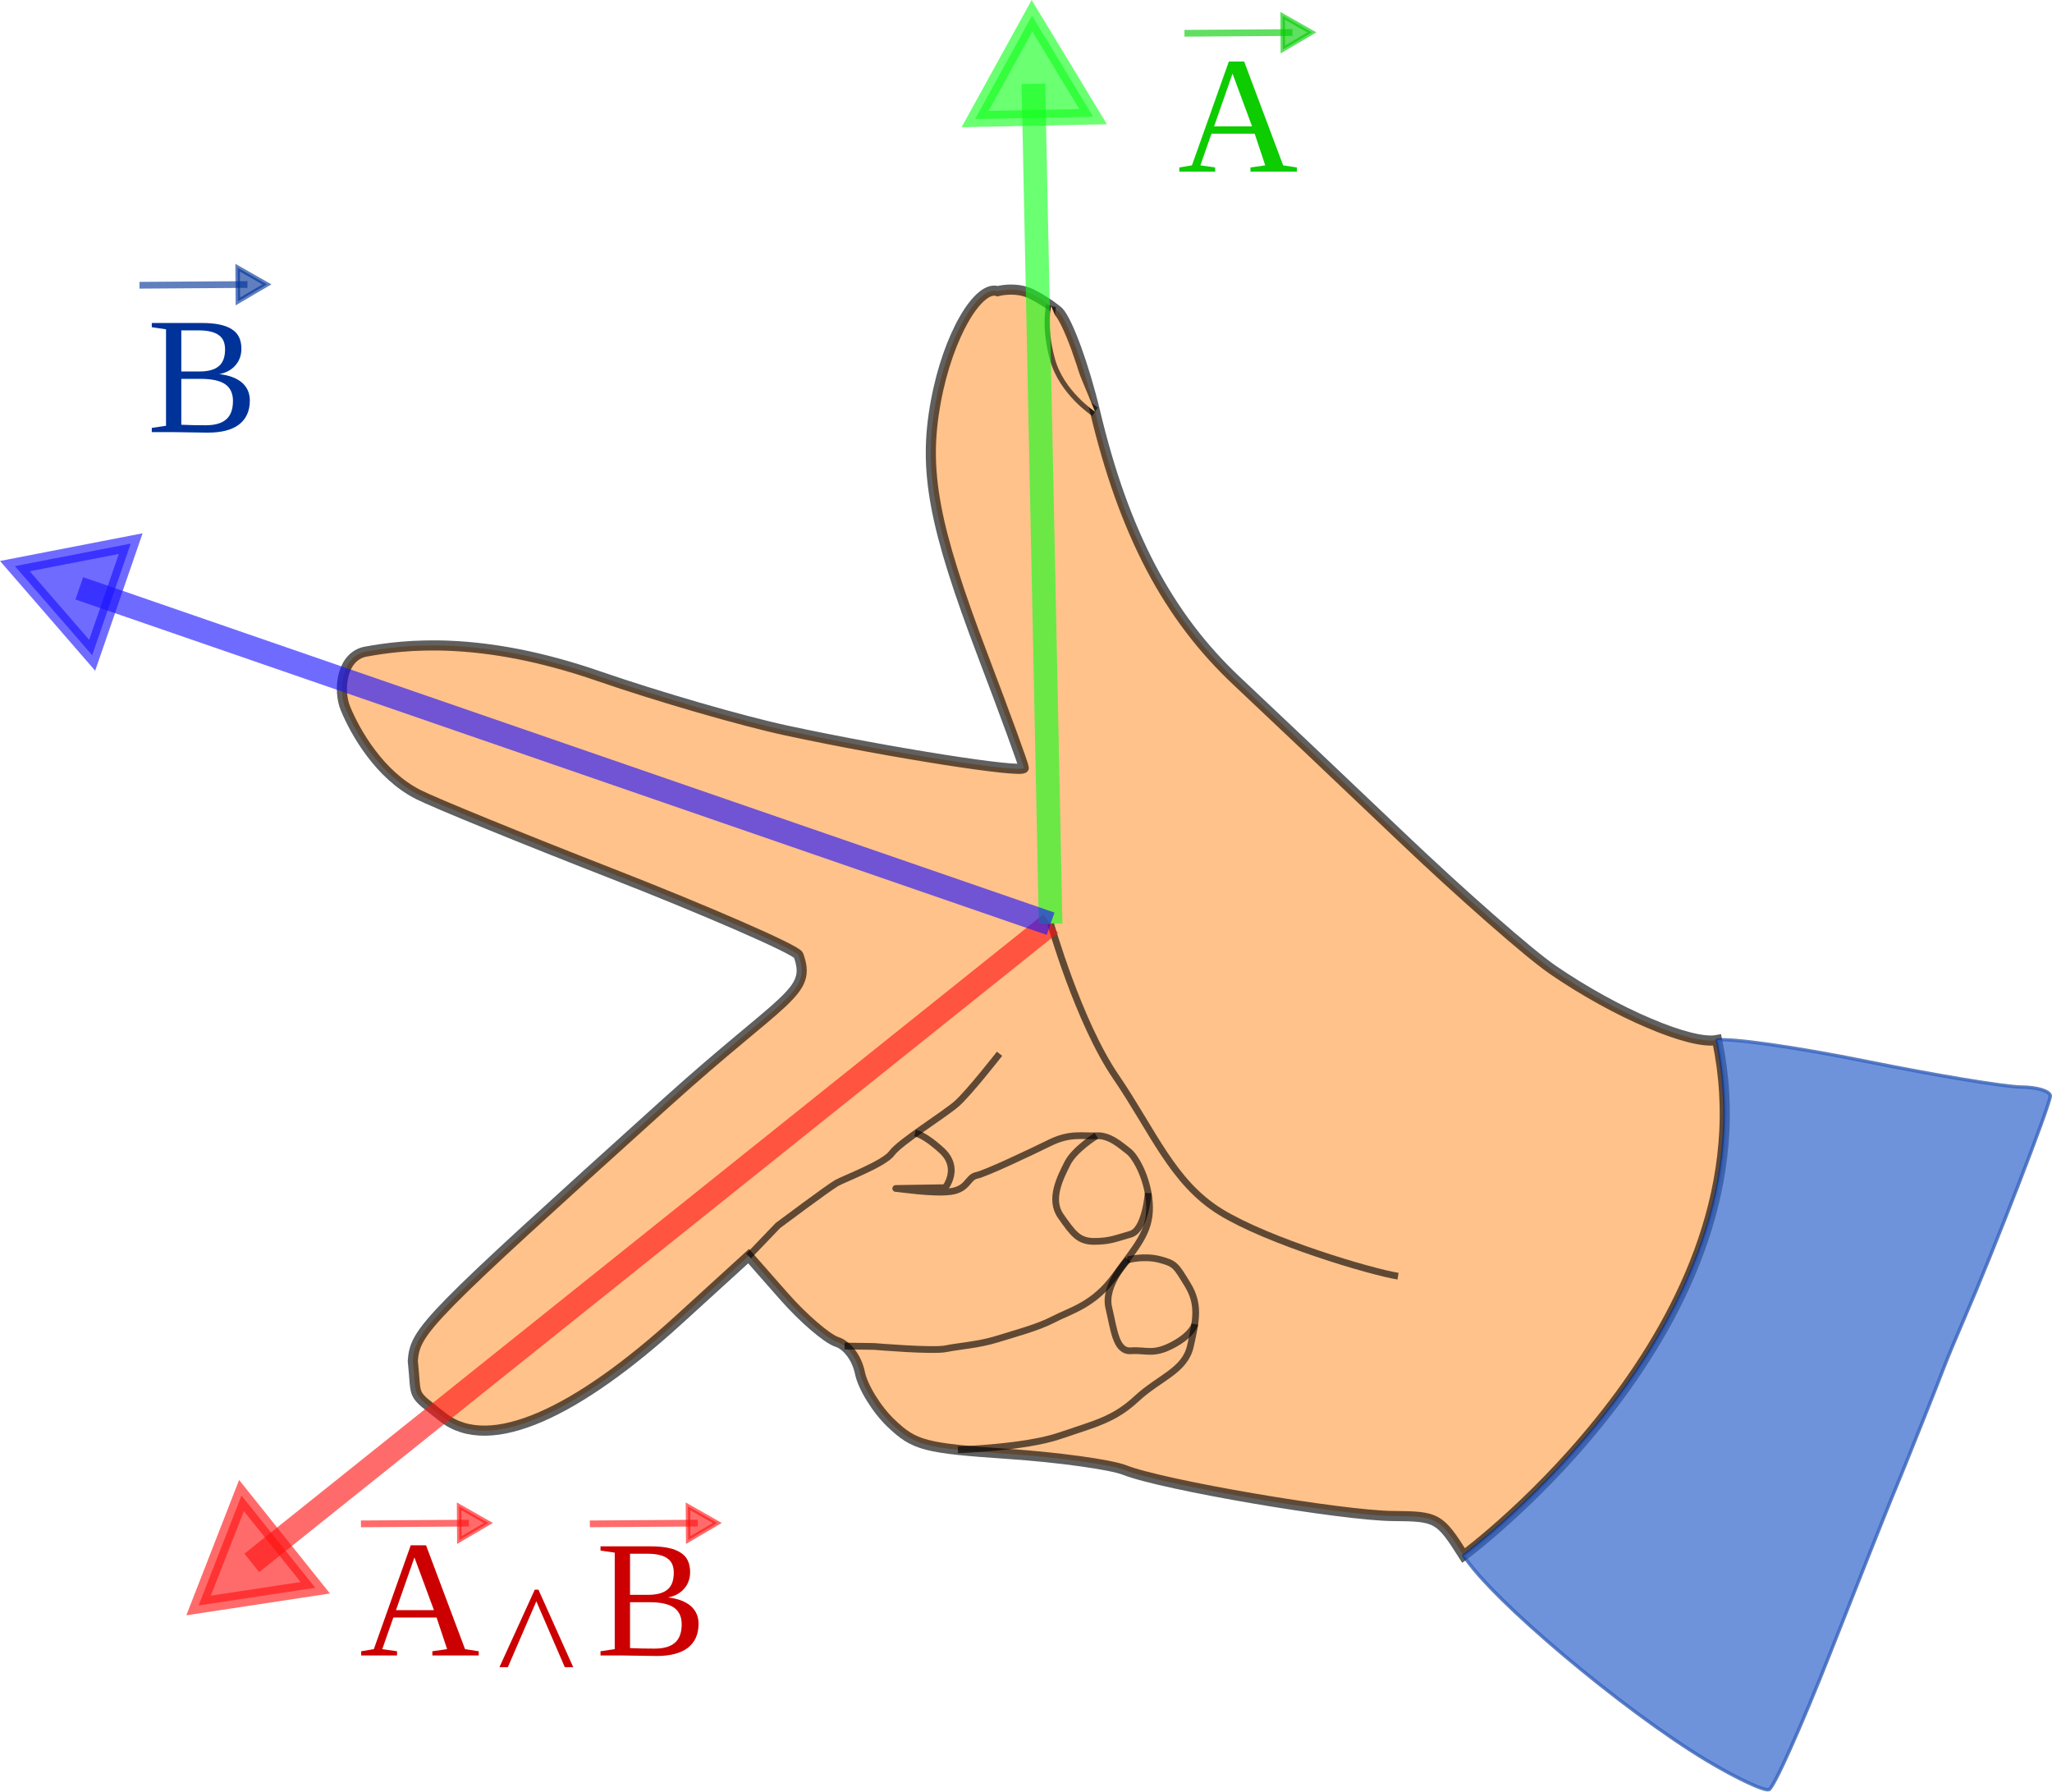
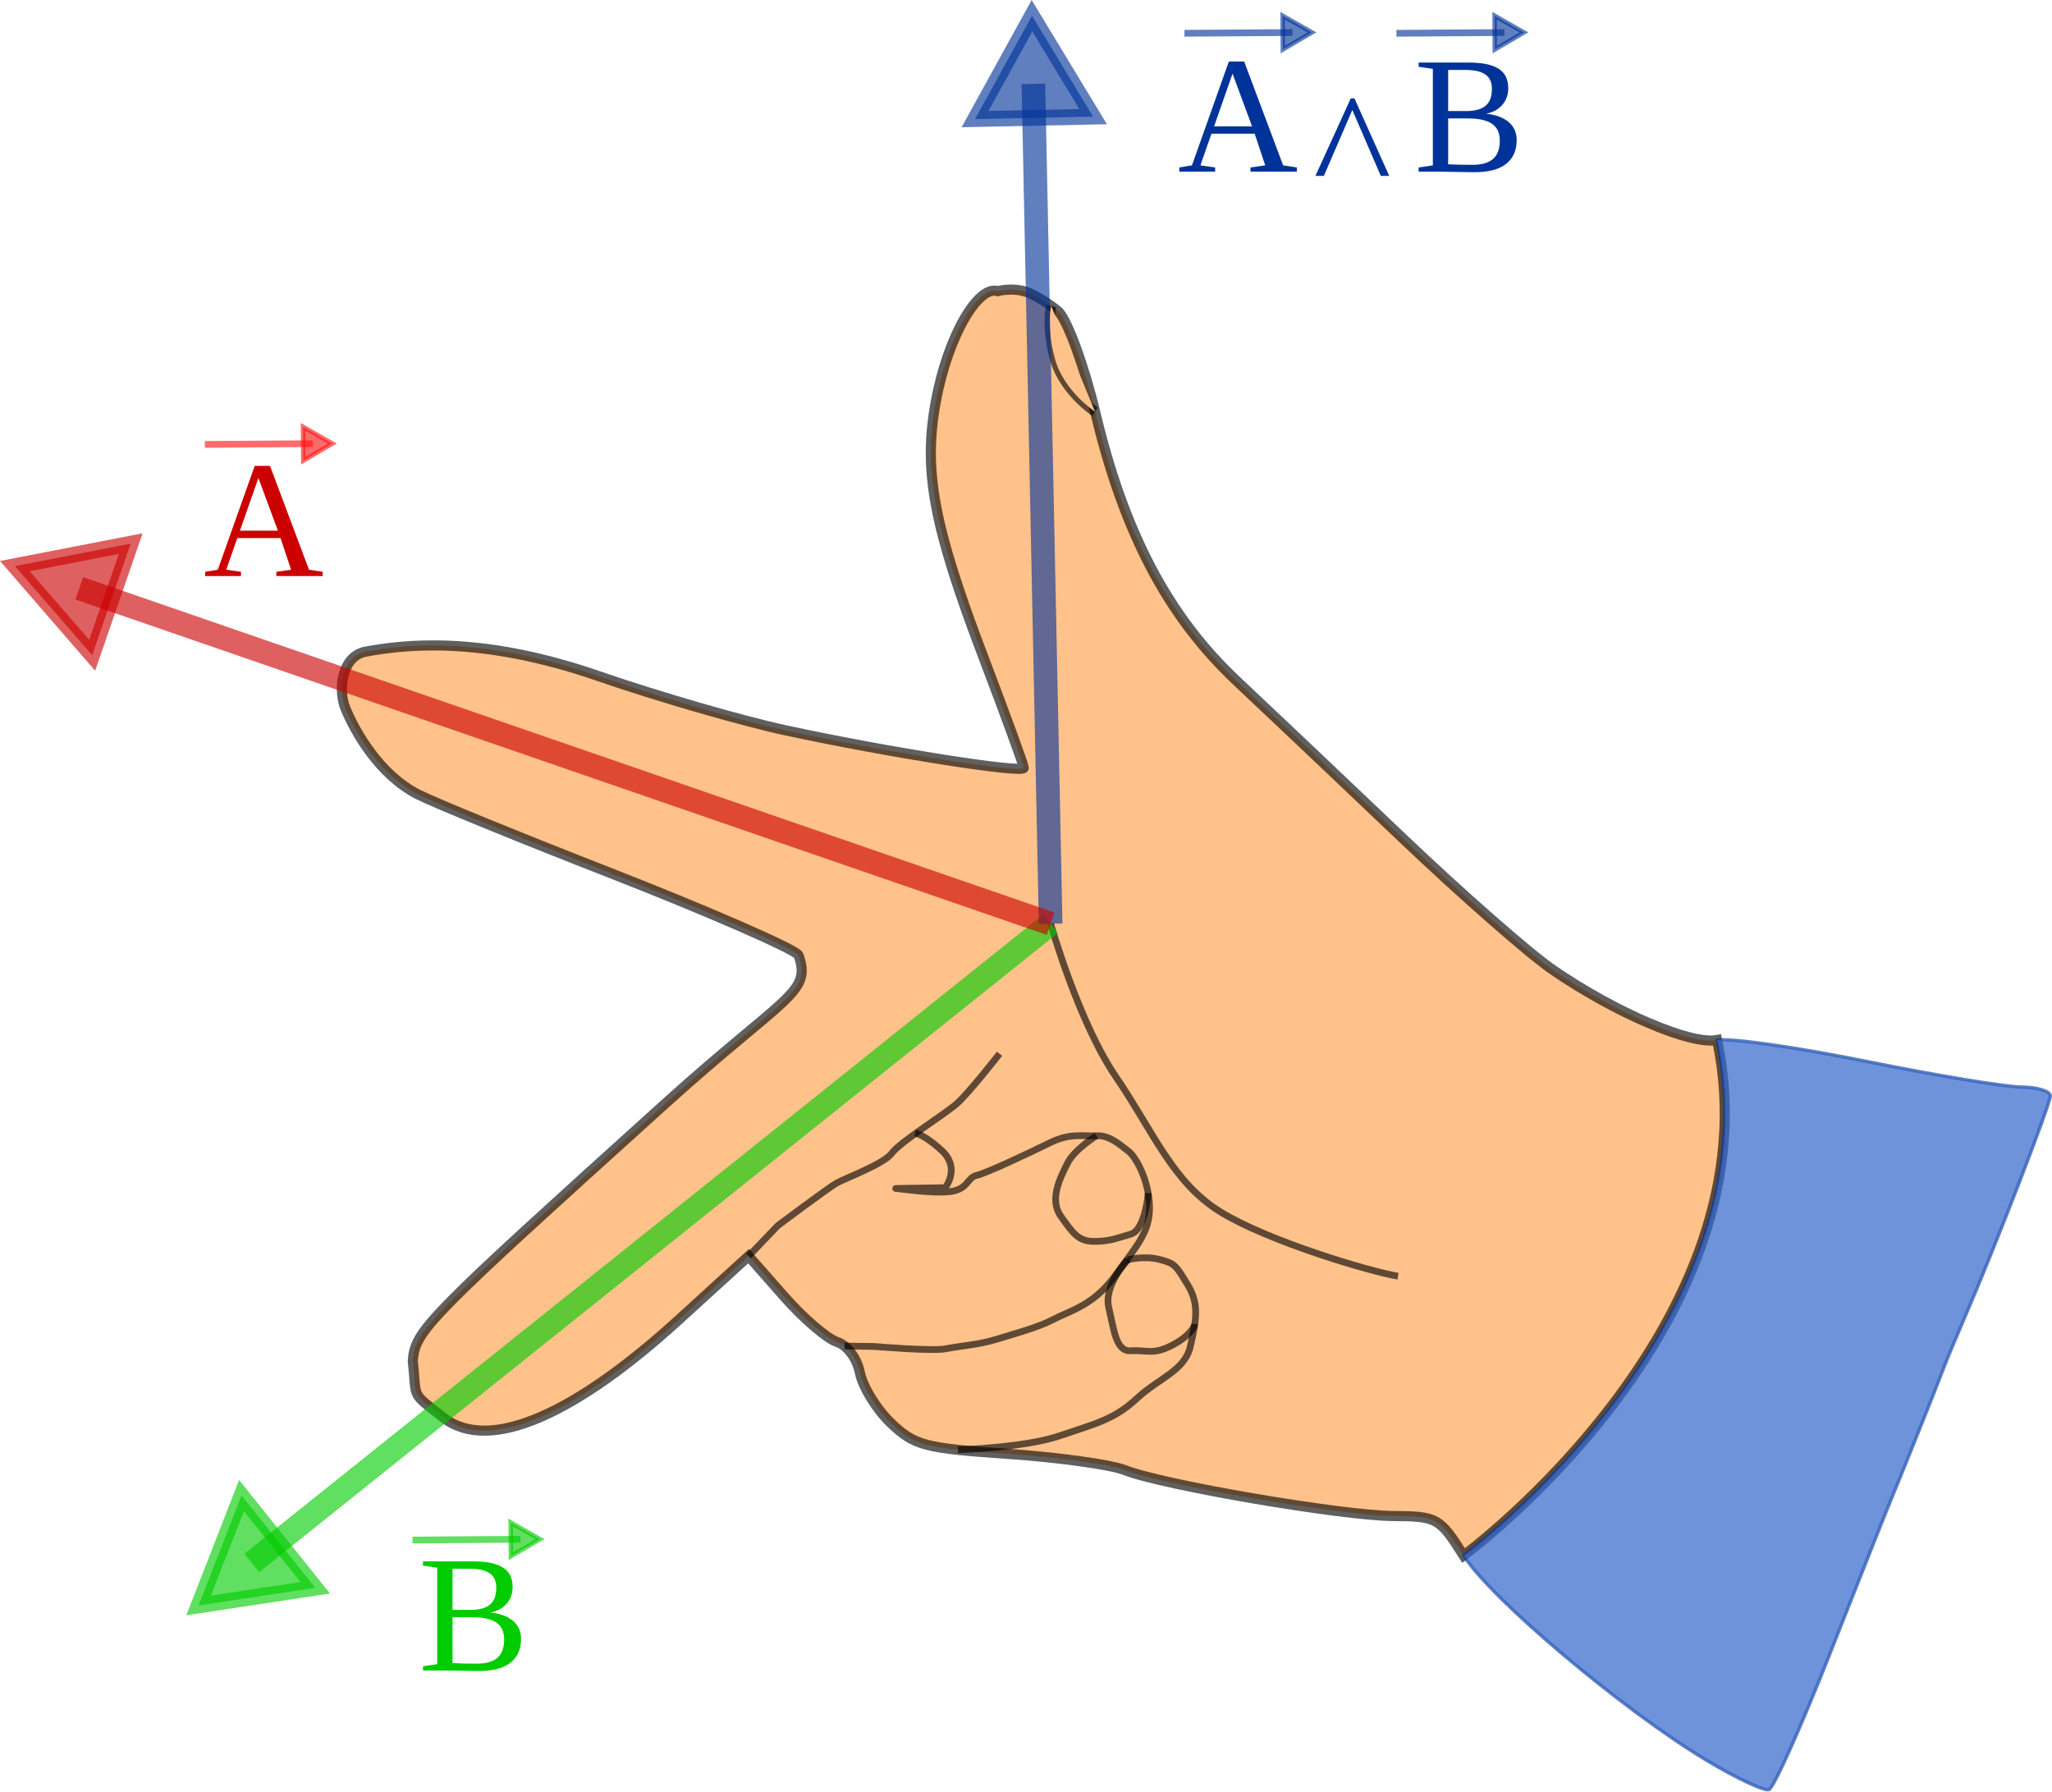
<svg xmlns="http://www.w3.org/2000/svg" width="60.824mm" height="53.094mm" viewBox="0 0 60.824 53.094" version="1.1" id="svg1" xml:space="preserve">
  <defs id="defs1">
    <marker style="overflow:visible" id="marker21" refX="0" refY="0" orient="auto-start-reverse" markerWidth="1" markerHeight="1" viewBox="0 0 1 1" preserveAspectRatio="xMidYMid">
      <path transform="scale(0.5)" style="fill:context-stroke;fill-rule:evenodd;stroke:context-stroke;stroke-width:1pt" d="M 5.77,0 -2.88,5 V -5 Z" id="path21" />
    </marker>
    <marker style="overflow:visible" id="marker19" refX="0" refY="0" orient="auto-start-reverse" markerWidth="1" markerHeight="1" viewBox="0 0 1 1" preserveAspectRatio="xMidYMid">
      <path transform="scale(0.5)" style="fill:context-stroke;fill-rule:evenodd;stroke:context-stroke;stroke-width:1pt" d="M 5.77,0 -2.88,5 V -5 Z" id="path19" />
    </marker>
    <marker style="overflow:visible" id="Triangle" refX="0" refY="0" orient="auto-start-reverse" markerWidth="1" markerHeight="1" viewBox="0 0 1 1" preserveAspectRatio="xMidYMid">
      <path transform="scale(0.5)" style="fill:context-stroke;fill-rule:evenodd;stroke:context-stroke;stroke-width:1pt" d="M 5.77,0 -2.88,5 V -5 Z" id="path135" />
    </marker>
    <clipPath clipPathUnits="userSpaceOnUse" id="clipPath5">
      <g id="g7" transform="translate(6.065308,-63.77491)">
        <path d="m 80.838,63.61 c -0.194,0.008 -0.329,0.045 -0.329,0.045 -0.069,-0.023 -0.144,-0.021 -0.223,0.005 -0.079,0.026 -0.161,0.075 -0.245,0.146 -0.084,0.071 -0.171,0.163 -0.257,0.274 -0.087,0.111 -0.174,0.242 -0.259,0.39 -0.086,0.148 -0.17,0.313 -0.251,0.493 -0.081,0.18 -0.159,0.375 -0.232,0.583 -0.073,0.208 -0.141,0.429 -0.203,0.661 -0.061,0.232 -0.116,0.475 -0.162,0.726 -0.047,0.254 -0.083,0.501 -0.108,0.748 -0.025,0.247 -0.038,0.493 -0.039,0.743 -6.13e-4,0.25 0.011,0.504 0.037,0.767 0.025,0.263 0.064,0.535 0.117,0.822 0.053,0.287 0.121,0.588 0.204,0.908 0.083,0.32 0.181,0.66 0.296,1.024 0.229,0.728 0.523,1.554 0.89,2.518 0.667,1.753 1.212,3.246 1.212,3.319 0,0.022 -0.062,0.032 -0.178,0.03 -0.116,-0.002 -0.285,-0.015 -0.497,-0.037 -0.424,-0.045 -1.021,-0.127 -1.712,-0.236 -0.691,-0.109 -1.477,-0.243 -2.278,-0.391 -0.801,-0.148 -1.619,-0.31 -2.373,-0.472 -0.662,-0.143 -1.619,-0.395 -2.626,-0.687 -1.007,-0.292 -2.065,-0.623 -2.931,-0.922 -0.441,-0.153 -0.861,-0.282 -1.262,-0.39 -0.401,-0.109 -0.783,-0.197 -1.145,-0.268 -0.362,-0.071 -0.706,-0.124 -1.03,-0.163 -0.324,-0.039 -0.629,-0.064 -0.916,-0.078 -0.286,-0.014 -0.554,-0.017 -0.803,-0.011 -0.249,0.005 -0.48,0.018 -0.693,0.037 -0.425,0.036 -0.778,0.093 -1.06,0.144 -0.09,0.016 -0.17,0.046 -0.241,0.087 -0.071,0.041 -0.134,0.093 -0.188,0.153 -0.054,0.06 -0.1,0.129 -0.137,0.204 -0.038,0.075 -0.067,0.155 -0.09,0.239 -0.045,0.168 -0.06,0.349 -0.05,0.522 0.01,0.173 0.045,0.339 0.102,0.477 0.073,0.179 0.174,0.391 0.3,0.619 0.127,0.227 0.28,0.47 0.46,0.708 0.09,0.119 0.186,0.237 0.289,0.352 0.103,0.115 0.213,0.225 0.33,0.331 0.116,0.105 0.239,0.205 0.369,0.296 0.13,0.091 0.266,0.175 0.409,0.247 0.244,0.124 1.01,0.449 2.049,0.873 1.039,0.424 2.351,0.948 3.683,1.468 1.333,0.52 2.703,1.084 3.747,1.538 0.522,0.227 0.962,0.427 1.276,0.581 0.314,0.154 0.502,0.261 0.517,0.303 0.051,0.14 0.082,0.263 0.092,0.378 0.01,0.115 -0.001,0.222 -0.038,0.329 -0.036,0.107 -0.097,0.214 -0.186,0.328 -0.089,0.115 -0.205,0.237 -0.352,0.376 -0.294,0.277 -0.71,0.618 -1.272,1.088 -0.562,0.47 -1.271,1.068 -2.149,1.86 -1.786,1.611 -3.144,2.84 -4.18,3.79 -1.035,0.95 -1.747,1.623 -2.237,2.122 -0.245,0.25 -0.435,0.456 -0.582,0.631 -0.147,0.176 -0.252,0.322 -0.328,0.451 -0.075,0.129 -0.121,0.24 -0.15,0.347 -0.029,0.107 -0.042,0.21 -0.05,0.322 0.031,0.292 0.041,0.494 0.055,0.646 0.014,0.151 0.031,0.252 0.074,0.34 0.043,0.088 0.113,0.163 0.232,0.265 0.119,0.101 0.288,0.228 0.53,0.42 0.087,0.069 0.179,0.129 0.276,0.18 0.097,0.051 0.197,0.092 0.303,0.125 0.105,0.033 0.215,0.057 0.329,0.072 0.114,0.015 0.232,0.023 0.354,0.021 0.122,-0.002 0.248,-0.011 0.377,-0.029 0.13,-0.018 0.263,-0.044 0.399,-0.079 0.273,-0.068 0.561,-0.168 0.861,-0.298 0.3,-0.13 0.612,-0.29 0.935,-0.477 0.323,-0.188 0.657,-0.404 1,-0.646 0.343,-0.242 0.695,-0.511 1.055,-0.804 0.36,-0.293 0.727,-0.61 1.1,-0.95 l 2.073,-1.889 1.045,1.187 c 0.287,0.327 0.608,0.643 0.894,0.888 0.143,0.123 0.277,0.228 0.393,0.309 0.117,0.08 0.216,0.136 0.289,0.159 0.077,0.024 0.152,0.067 0.223,0.124 0.071,0.057 0.139,0.128 0.199,0.21 0.061,0.082 0.114,0.174 0.158,0.273 0.044,0.099 0.078,0.204 0.1,0.312 0.021,0.103 0.062,0.222 0.119,0.349 0.057,0.127 0.129,0.262 0.212,0.396 0.083,0.134 0.176,0.269 0.275,0.394 0.099,0.126 0.204,0.243 0.309,0.344 0.175,0.167 0.325,0.298 0.49,0.402 0.083,0.052 0.169,0.098 0.264,0.138 0.095,0.04 0.199,0.075 0.317,0.106 0.236,0.062 0.528,0.109 0.915,0.15 0.388,0.042 0.871,0.078 1.49,0.12 0.746,0.051 1.508,0.13 2.134,0.217 0.313,0.043 0.592,0.089 0.819,0.133 0.227,0.045 0.401,0.089 0.503,0.129 0.139,0.055 0.344,0.118 0.599,0.185 0.255,0.067 0.561,0.14 0.9,0.213 0.679,0.148 1.497,0.303 2.327,0.445 0.83,0.142 1.674,0.27 2.406,0.364 0.366,0.047 0.704,0.085 0.998,0.112 0.294,0.027 0.545,0.042 0.737,0.043 0.324,0.002 0.571,0.007 0.771,0.029 0.1,0.011 0.189,0.028 0.269,0.05 0.08,0.023 0.152,0.052 0.219,0.09 0.067,0.038 0.13,0.084 0.192,0.142 0.062,0.057 0.123,0.126 0.186,0.207 0.127,0.162 0.265,0.374 0.442,0.654 0,0 0.146,-0.107 0.396,-0.311 0.251,-0.204 0.607,-0.504 1.029,-0.891 0.422,-0.387 0.91,-0.861 1.423,-1.41 0.257,-0.275 0.52,-0.569 0.784,-0.881 0.265,-0.312 0.531,-0.641 0.794,-0.987 0.263,-0.346 0.522,-0.708 0.773,-1.086 0.251,-0.377 0.493,-0.77 0.722,-1.176 0.229,-0.406 0.444,-0.827 0.641,-1.26 0.197,-0.433 0.376,-0.878 0.531,-1.335 0.155,-0.457 0.287,-0.925 0.39,-1.403 0.052,-0.239 0.096,-0.481 0.133,-0.725 0.037,-0.244 0.066,-0.491 0.087,-0.739 0.021,-0.248 0.034,-0.499 0.037,-0.751 0.004,-0.253 -0.002,-0.507 -0.017,-0.764 -0.015,-0.257 -0.04,-0.515 -0.074,-0.775 -0.035,-0.26 -0.08,-0.522 -0.135,-0.785 -0.098,0.019 -0.218,0.02 -0.357,0.006 -0.139,-0.014 -0.297,-0.044 -0.47,-0.088 -0.173,-0.044 -0.362,-0.102 -0.563,-0.173 -0.201,-0.071 -0.414,-0.154 -0.635,-0.249 C 99.371,85.16 98.894,84.927 98.411,84.66 97.928,84.393 97.439,84.094 96.971,83.773 96.797,83.654 96.54,83.454 96.226,83.196 95.912,82.937 95.54,82.619 95.135,82.264 94.324,81.553 93.38,80.692 92.498,79.852 90.734,78.172 88.53,76.084 87.6,75.211 87.344,74.971 87.101,74.722 86.868,74.464 86.635,74.206 86.413,73.938 86.202,73.659 85.99,73.38 85.789,73.09 85.598,72.788 85.406,72.486 85.225,72.172 85.053,71.845 84.881,71.518 84.719,71.178 84.565,70.824 84.411,70.47 84.265,70.102 84.128,69.719 83.991,69.336 83.862,68.937 83.741,68.523 83.62,68.108 83.506,67.677 83.399,67.229 c -0.079,-0.333 -0.17,-0.667 -0.264,-0.984 -0.095,-0.317 -0.194,-0.619 -0.291,-0.887 -0.098,-0.269 -0.195,-0.505 -0.284,-0.693 -0.089,-0.188 -0.172,-0.327 -0.241,-0.401 0,0 -0.082,-0.072 -0.222,-0.173 -0.141,-0.101 -0.34,-0.231 -0.576,-0.349 -0.118,-0.059 -0.24,-0.094 -0.357,-0.113 -0.117,-0.019 -0.229,-0.023 -0.326,-0.019 z" style="fill:#ffc28a;fill-opacity:1;stroke:#000000;stroke-width:0.3;stroke-dasharray:none;stroke-opacity:0.624" id="path6" />
        <path d="m 101.839,85.852 c 0.056,0.263 0.101,0.525 0.135,0.785 0.035,0.26 0.059,0.519 0.074,0.775 0.015,0.257 0.021,0.511 0.017,0.764 -0.004,0.253 -0.016,0.503 -0.037,0.751 -0.021,0.248 -0.05,0.495 -0.087,0.739 -0.037,0.244 -0.082,0.485 -0.133,0.725 -0.103,0.478 -0.235,0.946 -0.39,1.403 -0.155,0.457 -0.334,0.902 -0.531,1.335 -0.197,0.433 -0.412,0.853 -0.641,1.26 -0.229,0.406 -0.471,0.799 -0.722,1.176 -0.251,0.377 -0.51,0.74 -0.773,1.086 -0.263,0.346 -0.529,0.675 -0.794,0.987 -0.265,0.312 -0.528,0.606 -0.784,0.881 -0.513,0.55 -1.001,1.023 -1.423,1.41 -0.422,0.387 -0.778,0.688 -1.029,0.891 -0.251,0.204 -0.396,0.311 -0.396,0.311 0.102,0.161 0.252,0.353 0.442,0.569 0.19,0.216 0.419,0.456 0.679,0.713 0.26,0.257 0.551,0.53 0.864,0.812 0.313,0.282 0.647,0.573 0.995,0.866 0.695,0.585 1.441,1.177 2.169,1.715 0.364,0.269 0.723,0.525 1.068,0.759 0.345,0.235 0.676,0.448 0.985,0.634 0.437,0.262 0.863,0.49 1.197,0.647 0.167,0.079 0.311,0.14 0.423,0.178 0.111,0.038 0.19,0.054 0.225,0.042 0.035,-0.012 0.113,-0.134 0.222,-0.345 0.11,-0.211 0.251,-0.51 0.415,-0.875 0.328,-0.731 0.745,-1.728 1.173,-2.814 0.854,-2.172 1.678,-4.247 1.829,-4.611 0.151,-0.364 0.394,-0.959 0.539,-1.323 0.146,-0.364 0.384,-0.959 0.529,-1.323 0.146,-0.364 0.356,-0.9 0.467,-1.191 0.111,-0.291 0.383,-0.946 0.604,-1.455 0.436,-1.003 1.077,-2.597 1.608,-3.971 0.266,-0.687 0.504,-1.318 0.676,-1.794 0.172,-0.475 0.278,-0.795 0.278,-0.856 0,-0.036 -0.024,-0.069 -0.068,-0.101 -0.044,-0.031 -0.107,-0.06 -0.184,-0.084 -0.156,-0.048 -0.371,-0.079 -0.608,-0.08 -0.236,-0.002 -0.872,-0.088 -1.706,-0.226 -0.834,-0.138 -1.865,-0.328 -2.894,-0.536 -1.029,-0.208 -2.04,-0.383 -2.84,-0.497 -0.4,-0.057 -0.748,-0.098 -1.018,-0.121 -0.27,-0.023 -0.464,-0.028 -0.557,-0.01 z" style="fill:#3366cc;fill-opacity:0.702;stroke:#003399;stroke-width:0.1;stroke-linejoin:round;stroke-opacity:0.624;paint-order:markers stroke fill" id="path7" />
      </g>
    </clipPath>
    <marker style="overflow:visible" id="Triangle-8" refX="0" refY="0" orient="auto-start-reverse" markerWidth="1" markerHeight="1" viewBox="0 0 1 1" preserveAspectRatio="xMidYMid">
      <path transform="scale(0.5)" style="fill:context-stroke;fill-rule:evenodd;stroke:context-stroke;stroke-width:1pt" d="M 5.77,0 -2.88,5 V -5 Z" id="path135-7" />
    </marker>
-     <marker style="overflow:visible" id="Triangle-8-9" refX="0" refY="0" orient="auto-start-reverse" markerWidth="1" markerHeight="1" viewBox="0 0 1 1" preserveAspectRatio="xMidYMid">
-       <path transform="scale(0.5)" style="fill:context-stroke;fill-rule:evenodd;stroke:context-stroke;stroke-width:1pt" d="M 5.77,0 -2.88,5 V -5 Z" id="path135-7-4" />
-     </marker>
    <marker style="overflow:visible" id="Triangle-8-2" refX="0" refY="0" orient="auto-start-reverse" markerWidth="1" markerHeight="1" viewBox="0 0 1 1" preserveAspectRatio="xMidYMid">
      <path transform="scale(0.5)" style="fill:context-stroke;fill-rule:evenodd;stroke:context-stroke;stroke-width:1pt" d="M 5.77,0 -2.88,5 V -5 Z" id="path135-7-0" />
    </marker>
    <marker style="overflow:visible" id="Triangle-8-7" refX="0" refY="0" orient="auto-start-reverse" markerWidth="1" markerHeight="1" viewBox="0 0 1 1" preserveAspectRatio="xMidYMid">
      <path transform="scale(0.5)" style="fill:context-stroke;fill-rule:evenodd;stroke:context-stroke;stroke-width:1pt" d="M 5.77,0 -2.88,5 V -5 Z" id="path135-7-8" />
+     </marker>
+     <marker style="overflow:visible" id="Triangle-8-7-5" refX="0" refY="0" orient="auto-start-reverse" markerWidth="1" markerHeight="1" viewBox="0 0 1 1" preserveAspectRatio="xMidYMid">
+       <path transform="scale(0.5)" style="fill:context-stroke;fill-rule:evenodd;stroke:context-stroke;stroke-width:1pt" d="M 5.77,0 -2.88,5 V -5 Z" id="path135-7-8-7" />
    </marker>
  </defs>
  <g id="layer1" transform="translate(-21.03992,-56.83359)">
    <g id="g5" transform="translate(-29.89897,1.80821)">
      <path d="m 80.838,63.61 c -0.194,0.008 -0.329,0.045 -0.329,0.045 -0.069,-0.023 -0.144,-0.021 -0.223,0.005 -0.079,0.026 -0.161,0.075 -0.245,0.146 -0.084,0.071 -0.171,0.163 -0.257,0.274 -0.087,0.111 -0.174,0.242 -0.259,0.39 -0.086,0.148 -0.17,0.313 -0.251,0.493 -0.081,0.18 -0.159,0.375 -0.232,0.583 -0.073,0.208 -0.141,0.429 -0.203,0.661 -0.061,0.232 -0.116,0.475 -0.162,0.726 -0.047,0.254 -0.083,0.501 -0.108,0.748 -0.025,0.247 -0.038,0.493 -0.039,0.743 -6.13e-4,0.25 0.011,0.504 0.037,0.767 0.025,0.263 0.064,0.535 0.117,0.822 0.053,0.287 0.121,0.588 0.204,0.908 0.083,0.32 0.181,0.66 0.296,1.024 0.229,0.728 0.523,1.554 0.89,2.518 0.667,1.753 1.212,3.246 1.212,3.319 0,0.022 -0.062,0.032 -0.178,0.03 -0.116,-0.002 -0.285,-0.015 -0.497,-0.037 -0.424,-0.045 -1.021,-0.127 -1.712,-0.236 -0.691,-0.109 -1.477,-0.243 -2.278,-0.391 -0.801,-0.148 -1.619,-0.31 -2.373,-0.472 -0.662,-0.143 -1.619,-0.395 -2.626,-0.687 -1.007,-0.292 -2.065,-0.623 -2.931,-0.922 -0.441,-0.153 -0.861,-0.282 -1.262,-0.39 -0.401,-0.109 -0.783,-0.197 -1.145,-0.268 -0.362,-0.071 -0.706,-0.124 -1.03,-0.163 -0.324,-0.039 -0.629,-0.064 -0.916,-0.078 -0.286,-0.014 -0.554,-0.017 -0.803,-0.011 -0.249,0.005 -0.48,0.018 -0.693,0.037 -0.425,0.036 -0.778,0.093 -1.06,0.144 -0.09,0.016 -0.17,0.046 -0.241,0.087 -0.071,0.041 -0.134,0.093 -0.188,0.153 -0.054,0.06 -0.1,0.129 -0.137,0.204 -0.038,0.075 -0.067,0.155 -0.09,0.239 -0.045,0.168 -0.06,0.349 -0.05,0.522 0.01,0.173 0.045,0.339 0.102,0.477 0.073,0.179 0.174,0.391 0.3,0.619 0.127,0.227 0.28,0.47 0.46,0.708 0.09,0.119 0.186,0.237 0.289,0.352 0.103,0.115 0.213,0.225 0.33,0.331 0.116,0.105 0.239,0.205 0.369,0.296 0.13,0.091 0.266,0.175 0.409,0.247 0.244,0.124 1.01,0.449 2.049,0.873 1.039,0.424 2.351,0.948 3.683,1.468 1.333,0.52 2.703,1.084 3.747,1.538 0.522,0.227 0.962,0.427 1.276,0.581 0.314,0.154 0.502,0.261 0.517,0.303 0.051,0.14 0.082,0.263 0.092,0.378 0.01,0.115 -0.001,0.222 -0.038,0.329 -0.036,0.107 -0.097,0.214 -0.186,0.328 -0.089,0.115 -0.205,0.237 -0.352,0.376 -0.294,0.277 -0.71,0.618 -1.272,1.088 -0.562,0.47 -1.271,1.068 -2.149,1.86 -1.786,1.611 -3.144,2.84 -4.18,3.79 -1.035,0.95 -1.747,1.623 -2.237,2.122 -0.245,0.25 -0.435,0.456 -0.582,0.631 -0.147,0.176 -0.252,0.322 -0.328,0.451 -0.075,0.129 -0.121,0.24 -0.15,0.347 -0.029,0.107 -0.042,0.21 -0.05,0.322 0.031,0.292 0.041,0.494 0.055,0.646 0.014,0.151 0.031,0.252 0.074,0.34 0.043,0.088 0.113,0.163 0.232,0.265 0.119,0.101 0.288,0.228 0.53,0.42 0.087,0.069 0.179,0.129 0.276,0.18 0.097,0.051 0.197,0.092 0.303,0.125 0.105,0.033 0.215,0.057 0.329,0.072 0.114,0.015 0.232,0.023 0.354,0.021 0.122,-0.002 0.248,-0.011 0.377,-0.029 0.13,-0.018 0.263,-0.044 0.399,-0.079 0.273,-0.068 0.561,-0.168 0.861,-0.298 0.3,-0.13 0.612,-0.29 0.935,-0.477 0.323,-0.188 0.657,-0.404 1,-0.646 0.343,-0.242 0.695,-0.511 1.055,-0.804 0.36,-0.293 0.727,-0.61 1.1,-0.95 l 2.073,-1.889 1.045,1.187 c 0.287,0.327 0.608,0.643 0.894,0.888 0.143,0.123 0.277,0.228 0.393,0.309 0.117,0.08 0.216,0.136 0.289,0.159 0.077,0.024 0.152,0.067 0.223,0.124 0.071,0.057 0.139,0.128 0.199,0.21 0.061,0.082 0.114,0.174 0.158,0.273 0.044,0.099 0.078,0.204 0.1,0.312 0.021,0.103 0.062,0.222 0.119,0.349 0.057,0.127 0.129,0.262 0.212,0.396 0.083,0.134 0.176,0.269 0.275,0.394 0.099,0.126 0.204,0.243 0.309,0.344 0.175,0.167 0.325,0.298 0.49,0.402 0.083,0.052 0.169,0.098 0.264,0.138 0.095,0.04 0.199,0.075 0.317,0.106 0.236,0.062 0.528,0.109 0.915,0.15 0.388,0.042 0.871,0.078 1.49,0.12 0.746,0.051 1.508,0.13 2.134,0.217 0.313,0.043 0.592,0.089 0.819,0.133 0.227,0.045 0.401,0.089 0.503,0.129 0.139,0.055 0.344,0.118 0.599,0.185 0.255,0.067 0.561,0.14 0.9,0.213 0.679,0.148 1.497,0.303 2.327,0.445 0.83,0.142 1.674,0.27 2.406,0.364 0.366,0.047 0.704,0.085 0.998,0.112 0.294,0.027 0.545,0.042 0.737,0.043 0.324,0.002 0.571,0.007 0.771,0.029 0.1,0.011 0.189,0.028 0.269,0.05 0.08,0.023 0.152,0.052 0.219,0.09 0.067,0.038 0.13,0.084 0.192,0.142 0.062,0.057 0.123,0.126 0.186,0.207 0.127,0.162 0.265,0.374 0.442,0.654 0,0 0.146,-0.107 0.396,-0.311 0.251,-0.204 0.607,-0.504 1.029,-0.891 0.422,-0.387 0.91,-0.861 1.423,-1.41 0.257,-0.275 0.52,-0.569 0.784,-0.881 0.265,-0.312 0.531,-0.641 0.794,-0.987 0.263,-0.346 0.522,-0.708 0.773,-1.086 0.251,-0.377 0.493,-0.77 0.722,-1.176 0.229,-0.406 0.444,-0.827 0.641,-1.26 0.197,-0.433 0.376,-0.878 0.531,-1.335 0.155,-0.457 0.287,-0.925 0.39,-1.403 0.052,-0.239 0.096,-0.481 0.133,-0.725 0.037,-0.244 0.066,-0.491 0.087,-0.739 0.021,-0.248 0.034,-0.499 0.037,-0.751 0.004,-0.253 -0.002,-0.507 -0.017,-0.764 -0.015,-0.257 -0.04,-0.515 -0.074,-0.775 -0.035,-0.26 -0.08,-0.522 -0.135,-0.785 -0.098,0.019 -0.218,0.02 -0.357,0.006 -0.139,-0.014 -0.297,-0.044 -0.47,-0.088 -0.173,-0.044 -0.362,-0.102 -0.563,-0.173 -0.201,-0.071 -0.414,-0.154 -0.635,-0.249 C 99.371,85.16 98.894,84.927 98.411,84.66 97.928,84.393 97.439,84.094 96.971,83.773 96.797,83.654 96.54,83.454 96.226,83.196 95.912,82.937 95.54,82.619 95.135,82.264 94.324,81.553 93.38,80.692 92.498,79.852 90.734,78.172 88.53,76.084 87.6,75.211 87.344,74.971 87.101,74.722 86.868,74.464 86.635,74.206 86.413,73.938 86.202,73.659 85.99,73.38 85.789,73.09 85.598,72.788 85.406,72.486 85.225,72.172 85.053,71.845 84.881,71.518 84.719,71.178 84.565,70.824 84.411,70.47 84.265,70.102 84.128,69.719 83.991,69.336 83.862,68.937 83.741,68.523 83.62,68.108 83.506,67.677 83.399,67.229 c -0.079,-0.333 -0.17,-0.667 -0.264,-0.984 -0.095,-0.317 -0.194,-0.619 -0.291,-0.887 -0.098,-0.269 -0.195,-0.505 -0.284,-0.693 -0.089,-0.188 -0.172,-0.327 -0.241,-0.401 0,0 -0.082,-0.072 -0.222,-0.173 -0.141,-0.101 -0.34,-0.231 -0.576,-0.349 -0.118,-0.059 -0.24,-0.094 -0.357,-0.113 -0.117,-0.019 -0.229,-0.023 -0.326,-0.019 z" style="fill:#ffc28a;fill-opacity:1;stroke:#000000;stroke-width:0.3;stroke-dasharray:none;stroke-opacity:0.624" id="path3" />
      <path d="m 101.839,85.852 c 0.056,0.263 0.101,0.525 0.135,0.785 0.035,0.26 0.059,0.519 0.074,0.775 0.015,0.257 0.021,0.511 0.017,0.764 -0.004,0.253 -0.016,0.503 -0.037,0.751 -0.021,0.248 -0.05,0.495 -0.087,0.739 -0.037,0.244 -0.082,0.485 -0.133,0.725 -0.103,0.478 -0.235,0.946 -0.39,1.403 -0.155,0.457 -0.334,0.902 -0.531,1.335 -0.197,0.433 -0.412,0.853 -0.641,1.26 -0.229,0.406 -0.471,0.799 -0.722,1.176 -0.251,0.377 -0.51,0.74 -0.773,1.086 -0.263,0.346 -0.529,0.675 -0.794,0.987 -0.265,0.312 -0.528,0.606 -0.784,0.881 -0.513,0.55 -1.001,1.023 -1.423,1.41 -0.422,0.387 -0.778,0.688 -1.029,0.891 -0.251,0.204 -0.396,0.311 -0.396,0.311 0.102,0.161 0.252,0.353 0.442,0.569 0.19,0.216 0.419,0.456 0.679,0.713 0.26,0.257 0.551,0.53 0.864,0.812 0.313,0.282 0.647,0.573 0.995,0.866 0.695,0.585 1.441,1.177 2.169,1.715 0.364,0.269 0.723,0.525 1.068,0.759 0.345,0.235 0.676,0.448 0.985,0.634 0.437,0.262 0.863,0.49 1.197,0.647 0.167,0.079 0.311,0.14 0.423,0.178 0.111,0.038 0.19,0.054 0.225,0.042 0.035,-0.012 0.113,-0.134 0.222,-0.345 0.11,-0.211 0.251,-0.51 0.415,-0.875 0.328,-0.731 0.745,-1.728 1.173,-2.814 0.854,-2.172 1.678,-4.247 1.829,-4.611 0.151,-0.364 0.394,-0.959 0.539,-1.323 0.146,-0.364 0.384,-0.959 0.529,-1.323 0.146,-0.364 0.356,-0.9 0.467,-1.191 0.111,-0.291 0.383,-0.946 0.604,-1.455 0.436,-1.003 1.077,-2.597 1.608,-3.971 0.266,-0.687 0.504,-1.318 0.676,-1.794 0.172,-0.475 0.278,-0.795 0.278,-0.856 0,-0.036 -0.024,-0.069 -0.068,-0.101 -0.044,-0.031 -0.107,-0.06 -0.184,-0.084 -0.156,-0.048 -0.371,-0.079 -0.608,-0.08 -0.236,-0.002 -0.872,-0.088 -1.706,-0.226 -0.834,-0.138 -1.865,-0.328 -2.894,-0.536 -1.029,-0.208 -2.04,-0.383 -2.84,-0.497 -0.4,-0.057 -0.748,-0.098 -1.018,-0.121 -0.27,-0.023 -0.464,-0.028 -0.557,-0.01 z" style="fill:#3366cc;fill-opacity:0.702;stroke:#003399;stroke-width:0.1;stroke-linejoin:round;stroke-opacity:0.624;paint-order:markers stroke fill" id="path5" />
    </g>
    <path style="fill:#ffc28a;fill-opacity:1;stroke:#000000;stroke-width:0.3;stroke-linejoin:round;stroke-dasharray:none;stroke-opacity:0.624;paint-order:markers stroke fill" d="m 52.198,65.9 c 0,0 -0.155,0.595 0.11,1.563 0.266,0.968 1.192,1.574 1.192,1.574" id="path8" />
    <path style="fill:none;fill-opacity:1;stroke:#000000;stroke-width:0.2;stroke-linejoin:round;stroke-dasharray:none;stroke-opacity:0.624;paint-order:markers stroke fill" d="m 46.074,96.728 0.878,0.012 c 0,0 1.735,0.148 2.123,0.068 0.388,-0.08 0.97,-0.114 1.518,-0.285 0.548,-0.171 1.21,-0.342 1.69,-0.594 0.479,-0.251 1.176,-0.411 1.804,-1.279 0.628,-0.868 1.039,-1.29 1.027,-2.043 -0.011,-0.753 -0.388,-1.473 -0.628,-1.655 -0.24,-0.183 -0.559,-0.479 -0.948,-0.457 -0.388,0.023 -0.765,-0.091 -1.37,0.205 -0.605,0.297 -1.906,0.913 -2.18,0.97 -0.274,0.057 -0.251,0.411 -0.776,0.479 -0.525,0.069 -1.53,-0.091 -1.621,-0.091 -0.091,0 1.438,-0.023 1.438,-0.023 0,0 0.069,0 0.16,-0.251 0.091,-0.251 0.069,-0.571 -0.228,-0.845 -0.297,-0.274 -0.594,-0.479 -0.799,-0.525" id="path11" />
    <path style="fill:none;fill-opacity:1;stroke:#000000;stroke-width:0.2;stroke-linejoin:round;stroke-dasharray:none;stroke-opacity:0.624;paint-order:markers stroke fill" d="m 43.23,94.061 0.868,-0.905 c 0,0 1.496,-1.119 1.735,-1.256 0.239,-0.137 1.416,-0.571 1.644,-0.89 0.228,-0.32 1.553,-1.142 1.918,-1.461 0.365,-0.32 1.273,-1.484 1.273,-1.484" id="path12" />
    <path style="fill:none;fill-opacity:1;stroke:#000000;stroke-width:0.2;stroke-linejoin:round;stroke-dasharray:none;stroke-opacity:0.624;paint-order:markers stroke fill" d="m 49.433,99.803 c 0,0 1.987,-0.061 3.02,-0.416 1.033,-0.355 1.598,-0.468 2.276,-1.098 0.678,-0.63 1.433,-0.823 1.598,-1.566 0.166,-0.743 0.274,-1.227 -0.081,-1.808 -0.355,-0.581 -0.371,-0.629 -0.823,-0.75 -0.452,-0.122 -0.92,0 -0.92,0 h -0.048" id="path13" />
    <path style="fill:none;fill-opacity:1;stroke:#000000;stroke-width:0.2;stroke-linejoin:round;stroke-dasharray:none;stroke-opacity:0.624;paint-order:markers stroke fill" d="m 53.539,90.496 c 0,0 -0.65,0.399 -0.86,0.819 -0.21,0.42 -0.549,1.066 -0.194,1.566 0.355,0.5 0.517,0.745 0.985,0.745 0.468,0 0.645,-0.089 1.082,-0.213 0.437,-0.124 0.522,-1.219 0.522,-1.219" id="path14" />
    <path style="fill:none;fill-opacity:1;stroke:#000000;stroke-width:0.2;stroke-linejoin:round;stroke-dasharray:none;stroke-opacity:0.624;paint-order:markers stroke fill" d="m 54.479,94.165 c 0,0 -0.735,0.75 -0.573,1.428 0.161,0.678 0.21,1.308 0.662,1.275 0.452,-0.032 0.651,0.139 1.243,-0.178 0.592,-0.317 0.645,-0.614 0.645,-0.614" id="path15" />
    <path style="fill:none;fill-opacity:1;stroke:#000000;stroke-width:0.2;stroke-linejoin:round;stroke-dasharray:none;stroke-opacity:0.624;paint-order:markers stroke fill" d="m 52.182,84.211 c 0,0 0.827,2.917 1.934,4.537 1.107,1.62 1.679,3.129 3.1,4.004 1.421,0.875 4.456,1.776 5.263,1.905" id="path16" />
-     <path style="fill:#cc0000;fill-opacity:1;stroke:#ff1313;stroke-width:0.7;stroke-linejoin:round;stroke-dasharray:none;stroke-opacity:0.624;marker-end:url(#Triangle);paint-order:markers stroke fill" d="M 52.182,84.211 28.504,103.155" id="path17" />
-     <path style="fill:#cc0000;fill-opacity:1;stroke:#ff1313;stroke-width:0.2;stroke-linejoin:round;stroke-dasharray:none;stroke-opacity:0.624;marker-end:url(#Triangle-8);paint-order:markers stroke fill" d="m 31.739,101.998 3.201,-0.022" id="path17-9" />
-     <path style="fill:#cc0000;fill-opacity:1;stroke:#ff1313;stroke-width:0.2;stroke-linejoin:round;stroke-dasharray:none;stroke-opacity:0.624;marker-end:url(#Triangle-8-9);paint-order:markers stroke fill" d="m 38.523,101.998 3.201,-0.022" id="path17-9-2" />
-     <path style="fill:#003399;fill-opacity:1;stroke:#003399;stroke-width:0.2;stroke-linejoin:round;stroke-dasharray:none;stroke-opacity:0.624;marker-end:url(#Triangle-8-2);paint-order:markers stroke fill" d="m 25.174,65.288 3.201,-0.022" id="path17-9-9" />
-     <path style="fill:#00cc00;fill-opacity:1;stroke:#00cc00;stroke-width:0.2;stroke-linejoin:round;stroke-dasharray:none;stroke-opacity:0.624;marker-end:url(#Triangle-8-7);paint-order:markers stroke fill" d="m 56.149,57.82 3.201,-0.022" id="path17-9-1" />
-     <path style="fill:#0dcc00;fill-opacity:1;stroke:#13ff1d;stroke-width:0.7;stroke-linejoin:round;stroke-dasharray:none;stroke-opacity:0.624;marker-end:url(#marker19);paint-order:markers stroke fill" d="M 52.182,84.211 51.671,59.319" id="path18" />
-     <path style="fill:#0dcc00;fill-opacity:1;stroke:#1a13ff;stroke-width:0.7;stroke-linejoin:round;stroke-dasharray:none;stroke-opacity:0.624;marker-end:url(#marker21);paint-order:markers stroke fill" d="M 52.182,84.211 23.39,74.271" id="path20" />
-     <text xml:space="preserve" style="font-size:4.939px;font-family:'Times New Roman';-inkscape-font-specification:'Times New Roman, ';fill:#0dcc00;fill-opacity:1;stroke:none;stroke-width:0.7;stroke-linejoin:round;stroke-dasharray:none;stroke-opacity:0.624;paint-order:markers stroke fill" x="55.948" y="61.922" id="text21">
-       <tspan id="tspan21" style="stroke:none;stroke-width:0.7" x="55.948" y="61.922">A</tspan>
+     <path style="fill:#00cc00;fill-opacity:1;stroke:#00cc00;stroke-width:0.7;stroke-linejoin:round;stroke-dasharray:none;stroke-opacity:0.624;marker-end:url(#Triangle);paint-order:markers stroke fill" d="M 52.182,84.211 28.504,103.155" id="path17" />
+     <path style="fill:#cc0000;fill-opacity:1;stroke:#ff1313;stroke-width:0.2;stroke-linejoin:round;stroke-dasharray:none;stroke-opacity:0.624;marker-end:url(#Triangle-8);paint-order:markers stroke fill" d="m 27.113,70.005 3.201,-0.022" id="path17-9" />
+     <path style="fill:#00cc00;fill-opacity:1;stroke:#00cc00;stroke-width:0.2;stroke-linejoin:round;stroke-dasharray:none;stroke-opacity:0.624;marker-end:url(#Triangle-8-2);paint-order:markers stroke fill" d="m 33.267,102.477 3.201,-0.022" id="path17-9-9" />
+     <path style="fill:#003399;fill-opacity:1;stroke:#003399;stroke-width:0.2;stroke-linejoin:round;stroke-dasharray:none;stroke-opacity:0.624;marker-end:url(#Triangle-8-7);paint-order:markers stroke fill" d="m 56.149,57.82 3.201,-0.022" id="path17-9-1" />
+     <path style="fill:#003399;fill-opacity:1;stroke:#003399;stroke-width:0.2;stroke-linejoin:round;stroke-dasharray:none;stroke-opacity:0.624;marker-end:url(#Triangle-8-7-5);paint-order:markers stroke fill" d="m 62.432,57.82 3.201,-0.022" id="path17-9-1-5" />
+     <path style="fill:#003399;fill-opacity:1;stroke:#003399;stroke-width:0.7;stroke-linejoin:round;stroke-dasharray:none;stroke-opacity:0.624;marker-end:url(#marker19);paint-order:markers stroke fill" d="M 52.182,84.211 51.671,59.319" id="path18" />
+     <path style="fill:#0dcc00;fill-opacity:1;stroke:#cc0000;stroke-width:0.7;stroke-linejoin:round;stroke-dasharray:none;stroke-opacity:0.624;marker-end:url(#marker21);paint-order:markers stroke fill" d="M 52.182,84.211 23.39,74.271" id="path20" />
+     <text xml:space="preserve" style="font-size:4.939px;font-family:'Times New Roman';-inkscape-font-specification:'Times New Roman, ';fill:#003399;fill-opacity:1;stroke:none;stroke-width:0.7;stroke-linejoin:round;stroke-dasharray:none;stroke-opacity:0.624;paint-order:markers stroke fill" x="55.948" y="61.922" id="text21">
+       <tspan id="tspan21" style="stroke:none;stroke-width:0.7;fill:#003399" x="55.948" y="61.922">A   B</tspan>
    </text>
-     <text xml:space="preserve" style="font-size:4.939px;font-family:'Times New Roman';-inkscape-font-specification:'Times New Roman, ';fill:#0dcc00;fill-opacity:1;stroke:none;stroke-width:0.7;stroke-linejoin:round;stroke-dasharray:none;stroke-opacity:0.624;paint-order:markers stroke fill" x="25.399" y="69.639" id="text22">
-       <tspan id="tspan22" style="fill:#003399;stroke-width:0.7" x="25.399" y="69.639">B</tspan>
+     <text xml:space="preserve" style="font-size:4.939px;font-family:'Times New Roman';-inkscape-font-specification:'Times New Roman, ';fill:#00cc00;fill-opacity:1;stroke:none;stroke-width:0.7;stroke-linejoin:round;stroke-dasharray:none;stroke-opacity:0.624;paint-order:markers stroke fill" x="33.436" y="106.342" id="text22">
+       <tspan id="tspan22" style="fill:#00cc00;stroke-width:0.7" x="33.436" y="106.342">B</tspan>
    </text>
-     <text xml:space="preserve" style="font-size:4.939px;font-family:'Times New Roman';-inkscape-font-specification:'Times New Roman, ';fill:#cc0000;fill-opacity:1;stroke:none;stroke-width:0.7;stroke-linejoin:round;stroke-dasharray:none;stroke-opacity:0.624;paint-order:markers stroke fill" x="31.7" y="105.896" id="text23">
-       <tspan id="tspan23" style="fill:#cc0000;stroke:none;stroke-width:0.7;stroke-opacity:0.624" x="31.7" y="105.896">A   B</tspan>
+     <text xml:space="preserve" style="font-size:4.939px;font-family:'Times New Roman';-inkscape-font-specification:'Times New Roman, ';fill:#cc0000;fill-opacity:1;stroke:none;stroke-width:0.7;stroke-linejoin:round;stroke-dasharray:none;stroke-opacity:0.624;paint-order:markers stroke fill" x="27.074" y="73.904" id="text23">
+       <tspan id="tspan23" style="fill:#cc0000;stroke:none;stroke-width:0.7;stroke-opacity:0.624" x="27.074" y="73.904">A </tspan>
    </text>
-     <text xml:space="preserve" style="font-size:4.939px;font-family:'Times New Roman';-inkscape-font-specification:'Times New Roman, ';fill:#cc0000;fill-opacity:1;stroke:none;stroke-width:0.7;stroke-linejoin:round;stroke-dasharray:none;stroke-opacity:0.624;paint-order:markers stroke fill" x="35.782" y="107.181" id="text24">
-       <tspan id="tspan24" style="stroke-width:0.7" x="35.782" y="107.181">^</tspan>
+     <text xml:space="preserve" style="font-size:4.939px;font-family:'Times New Roman';-inkscape-font-specification:'Times New Roman, ';fill:#003399;fill-opacity:1;stroke:none;stroke-width:0.7;stroke-linejoin:round;stroke-dasharray:none;stroke-opacity:0.624;paint-order:markers stroke fill" x="59.97" y="62.982" id="text24">
+       <tspan id="tspan24" style="stroke-width:0.7;fill:#003399" x="59.97" y="62.982">^</tspan>
    </text>
  </g>
</svg>
